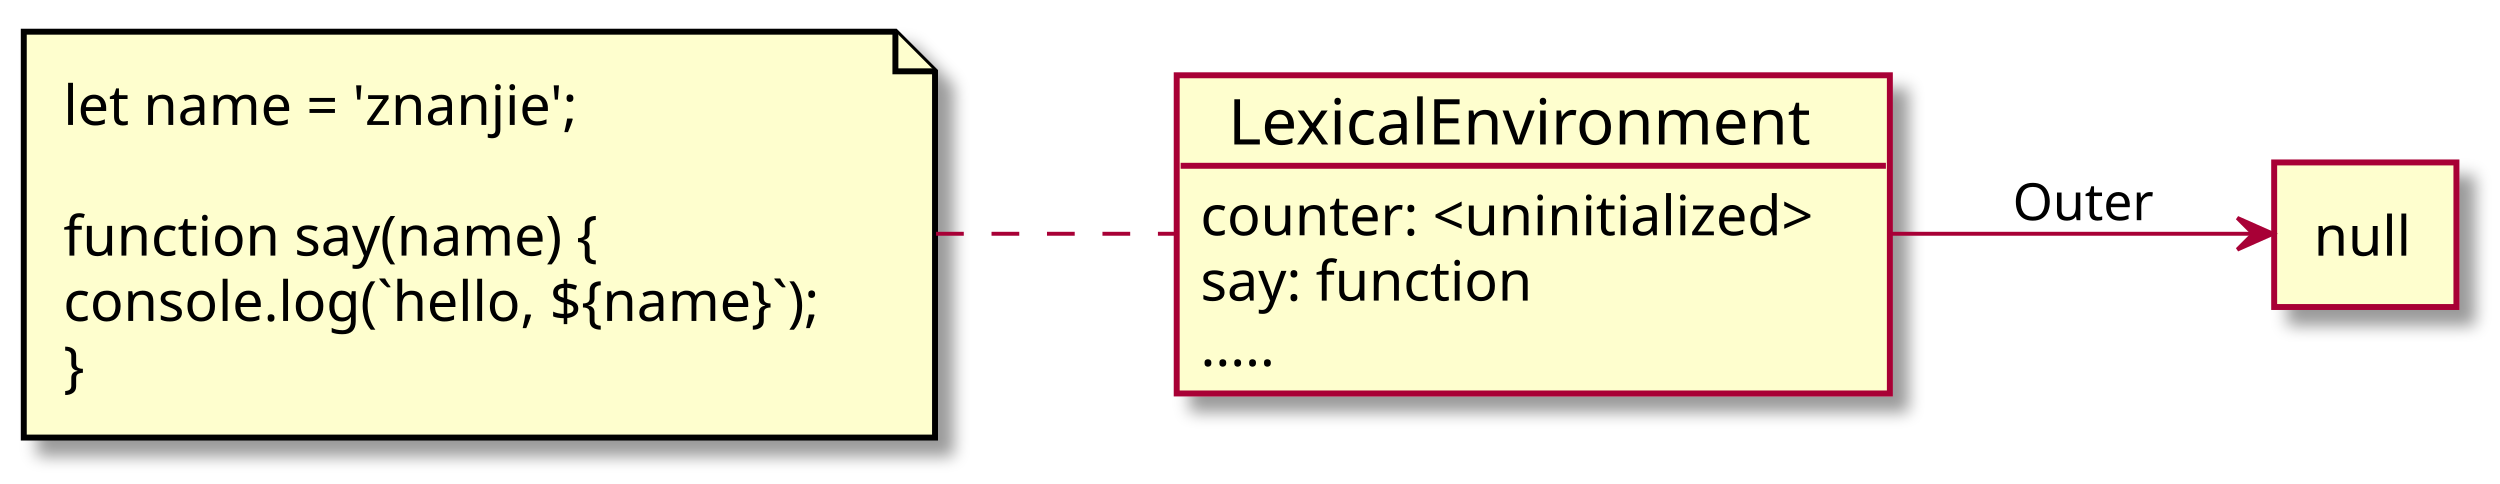
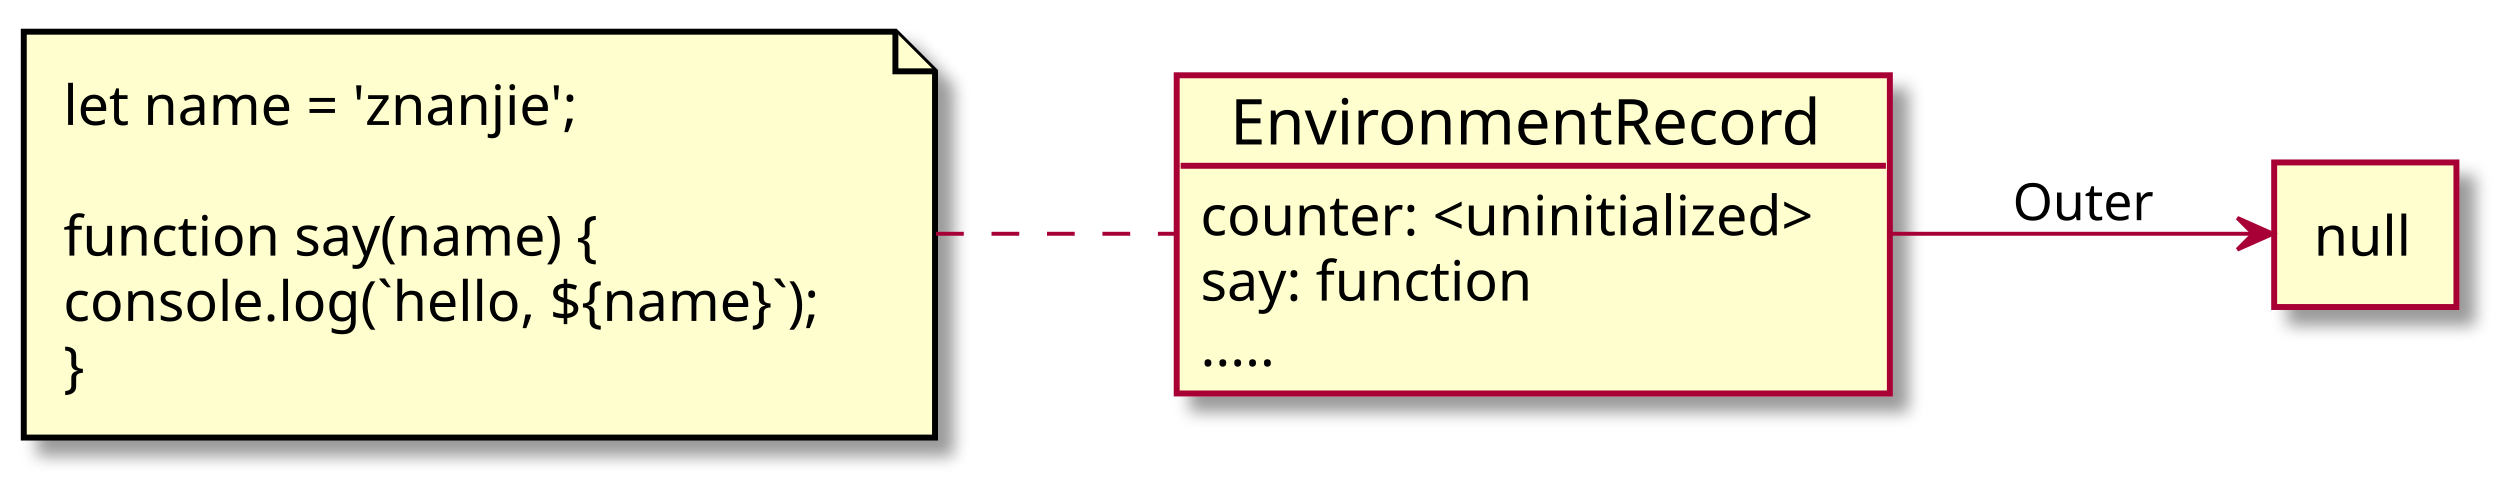
<svg xmlns="http://www.w3.org/2000/svg" contentScriptType="application/ecmascript" contentStyleType="text/css" height="122px" preserveAspectRatio="none" style="width:631px;height:122px;" version="1.1" viewBox="0 0 631 122" width="631px" zoomAndPan="magnify">
  <defs>
-     <filter height="300%" id="fz5i470th268q" width="300%" x="-1" y="-1">
+     <filter height="300%" id="f11lm7gqnwj5h8" width="300%" x="-1" y="-1">
      <feGaussianBlur result="blurOut" stdDeviation="2.0" />
      <feColorMatrix in="blurOut" result="blurOut2" type="matrix" values="0 0 0 0 0 0 0 0 0 0 0 0 0 0 0 0 0 0 .4 0" />
      <feOffset dx="4.0" dy="4.0" in="blurOut2" result="blurOut3" />
      <feBlend in="SourceGraphic" in2="blurOut3" mode="normal" />
    </filter>
  </defs>
  <g>
-     <rect fill="#FEFECE" filter="url(#fz5i470th268q)" height="36.488" style="stroke: #A80036; stroke-width: 1.5;" width="46" x="574" y="41" />
+     <rect fill="#FEFECE" filter="url(#f11lm7gqnwj5h8)" height="36.488" style="stroke: #A80036; stroke-width: 1.5;" width="46" x="574" y="41" />
    <text fill="#000000" font-family="sans-serif" font-size="14" lengthAdjust="spacingAndGlyphs" textLength="26" x="584" y="64.535">null</text>
-     <polygon fill="#FEFECE" filter="url(#fz5i470th268q)" points="6,8,6,110.441,236,110.441,236,18,226,8,6,8" style="stroke: #000000; stroke-width: 1.5;" />
+     <polygon fill="#FEFECE" filter="url(#f11lm7gqnwj5h8)" points="6,8,6,110.441,236,110.441,236,18,226,8,6,8" style="stroke: #000000; stroke-width: 1.5;" />
    <path d="M226,8 L226,18 L236,18 " fill="#FEFECE" style="stroke: #000000; stroke-width: 1.5;" />
    <text fill="#000000" font-family="sans-serif" font-size="14" lengthAdjust="spacingAndGlyphs" textLength="138" x="16" y="31.535">let name = 'znanjie';</text>
    <text fill="#000000" font-family="sans-serif" font-size="14" lengthAdjust="spacingAndGlyphs" textLength="0" x="20" y="48.023" />
    <text fill="#000000" font-family="sans-serif" font-size="14" lengthAdjust="spacingAndGlyphs" textLength="140" x="16" y="64.512">function say(name) {</text>
    <text fill="#000000" font-family="sans-serif" font-size="14" lengthAdjust="spacingAndGlyphs" textLength="210" x="16" y="81">console.log(`hello, ${name}`);</text>
    <text fill="#000000" font-family="sans-serif" font-size="14" lengthAdjust="spacingAndGlyphs" textLength="5" x="16" y="97.488">}</text>
-     <rect fill="#FEFECE" filter="url(#fz5i470th268q)" height="80.309" style="stroke: #A80036; stroke-width: 1.5;" width="180" x="297" y="19" />
-     <text fill="#000000" font-family="sans-serif" font-size="16" lengthAdjust="spacingAndGlyphs" textLength="154" x="310" y="36.469">LexicalEnvironment</text>
+     <rect fill="#FEFECE" filter="url(#f11lm7gqnwj5h8)" height="80.309" style="stroke: #A80036; stroke-width: 1.5;" width="180" x="297" y="19" />
+     <text fill="#000000" font-family="sans-serif" font-size="16" lengthAdjust="spacingAndGlyphs" textLength="153" x="310.5" y="36.469">EnvironmentRecord</text>
    <line style="stroke: #A80036; stroke-width: 1.5;" x1="298" x2="476" y1="41.844" y2="41.844" />
    <text fill="#000000" font-family="sans-serif" font-size="14" lengthAdjust="spacingAndGlyphs" textLength="168" x="303" y="59.379">counter: &lt;uninitialized&gt;</text>
    <text fill="#000000" font-family="sans-serif" font-size="14" lengthAdjust="spacingAndGlyphs" textLength="87" x="303" y="75.867">say: function</text>
    <text fill="#000000" font-family="sans-serif" font-size="14" lengthAdjust="spacingAndGlyphs" textLength="20" x="303" y="92.356">.....</text>
-     <path d="M236.26,59 C256.47,59 277.24,59 296.63,59 " fill="none" id="counter-LexicalEnvironment" style="stroke: #A80036; stroke-width: 1.0; stroke-dasharray: 7.0,7.0;" />
-     <path d="M477.12,59 C510.12,59 545.17,59 568.6,59 " fill="none" id="LexicalEnvironment-&gt;agent" style="stroke: #A80036; stroke-width: 1.0;" />
+     <path d="M236.26,59 C256.47,59 277.24,59 296.63,59 " fill="none" id="counter-EnvironmentRecord" style="stroke: #A80036; stroke-width: 1.0; stroke-dasharray: 7.0,7.0;" />
+     <path d="M477.12,59 C510.12,59 545.17,59 568.6,59 " fill="none" id="EnvironmentRecord-&gt;agent" style="stroke: #A80036; stroke-width: 1.0;" />
    <polygon fill="#A80036" points="573.7,59,564.7,55,568.7,59,564.7,63,573.7,59" style="stroke: #A80036; stroke-width: 1.0;" />
    <text fill="#000000" font-family="sans-serif" font-size="13" lengthAdjust="spacingAndGlyphs" textLength="35" x="508" y="55.568">Outer</text>
  </g>
</svg>
